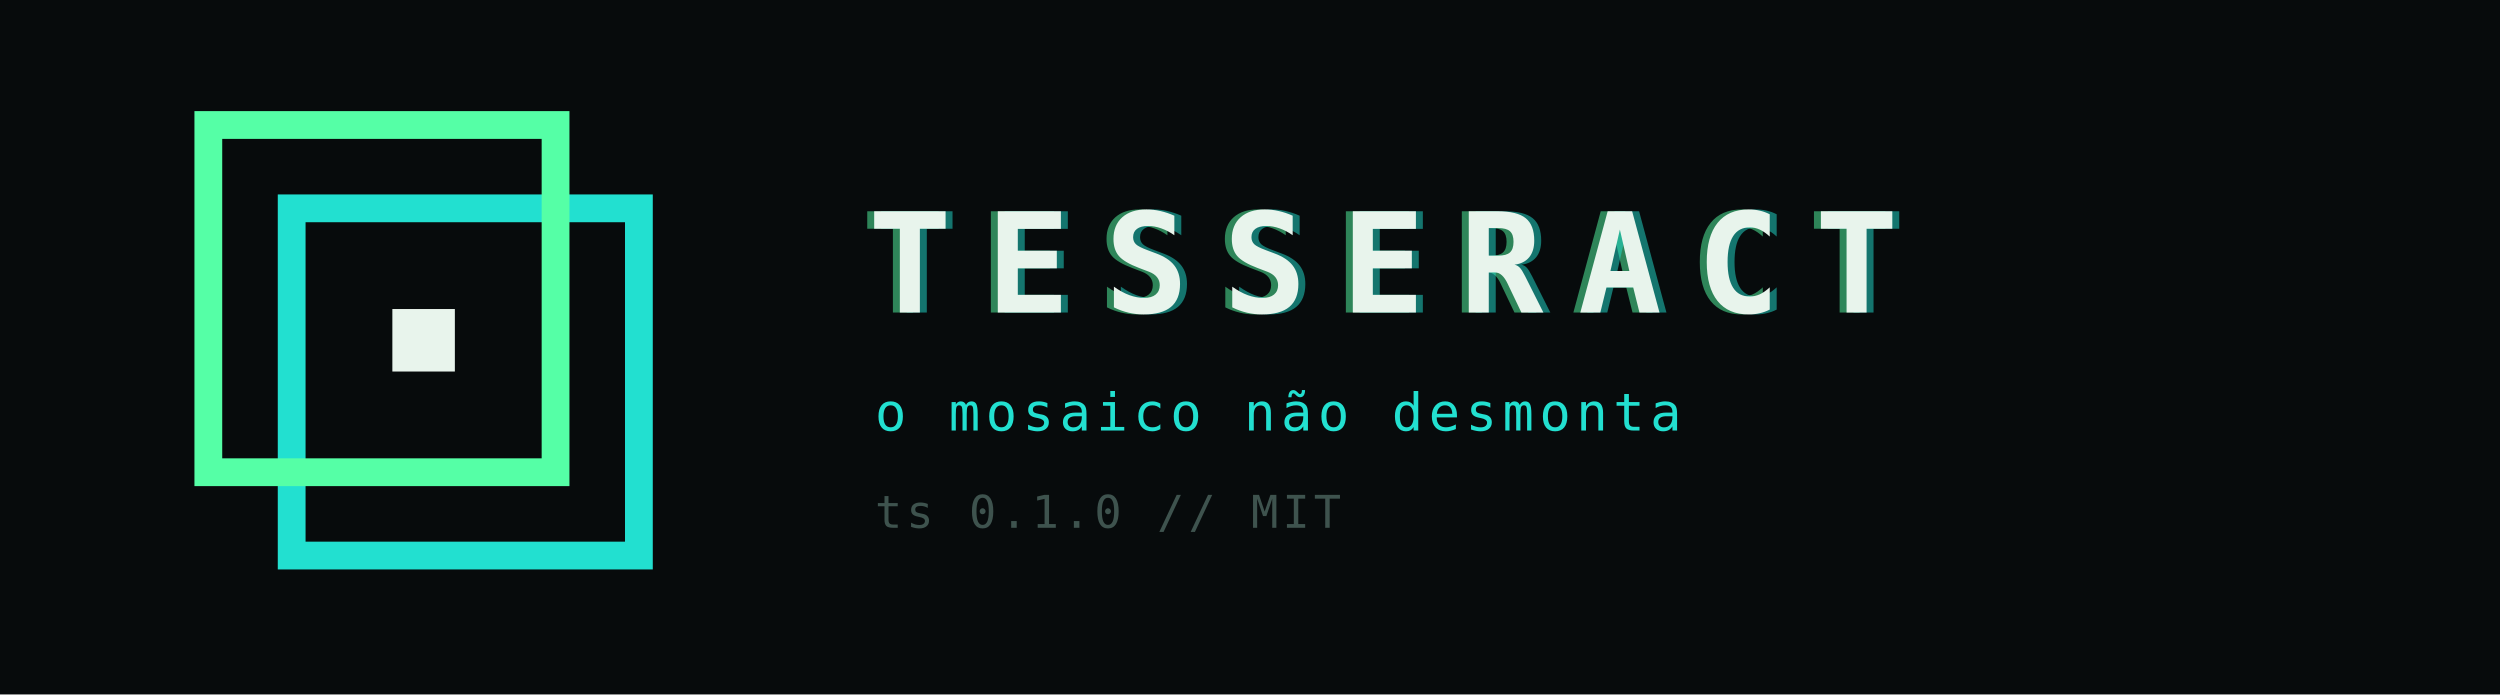
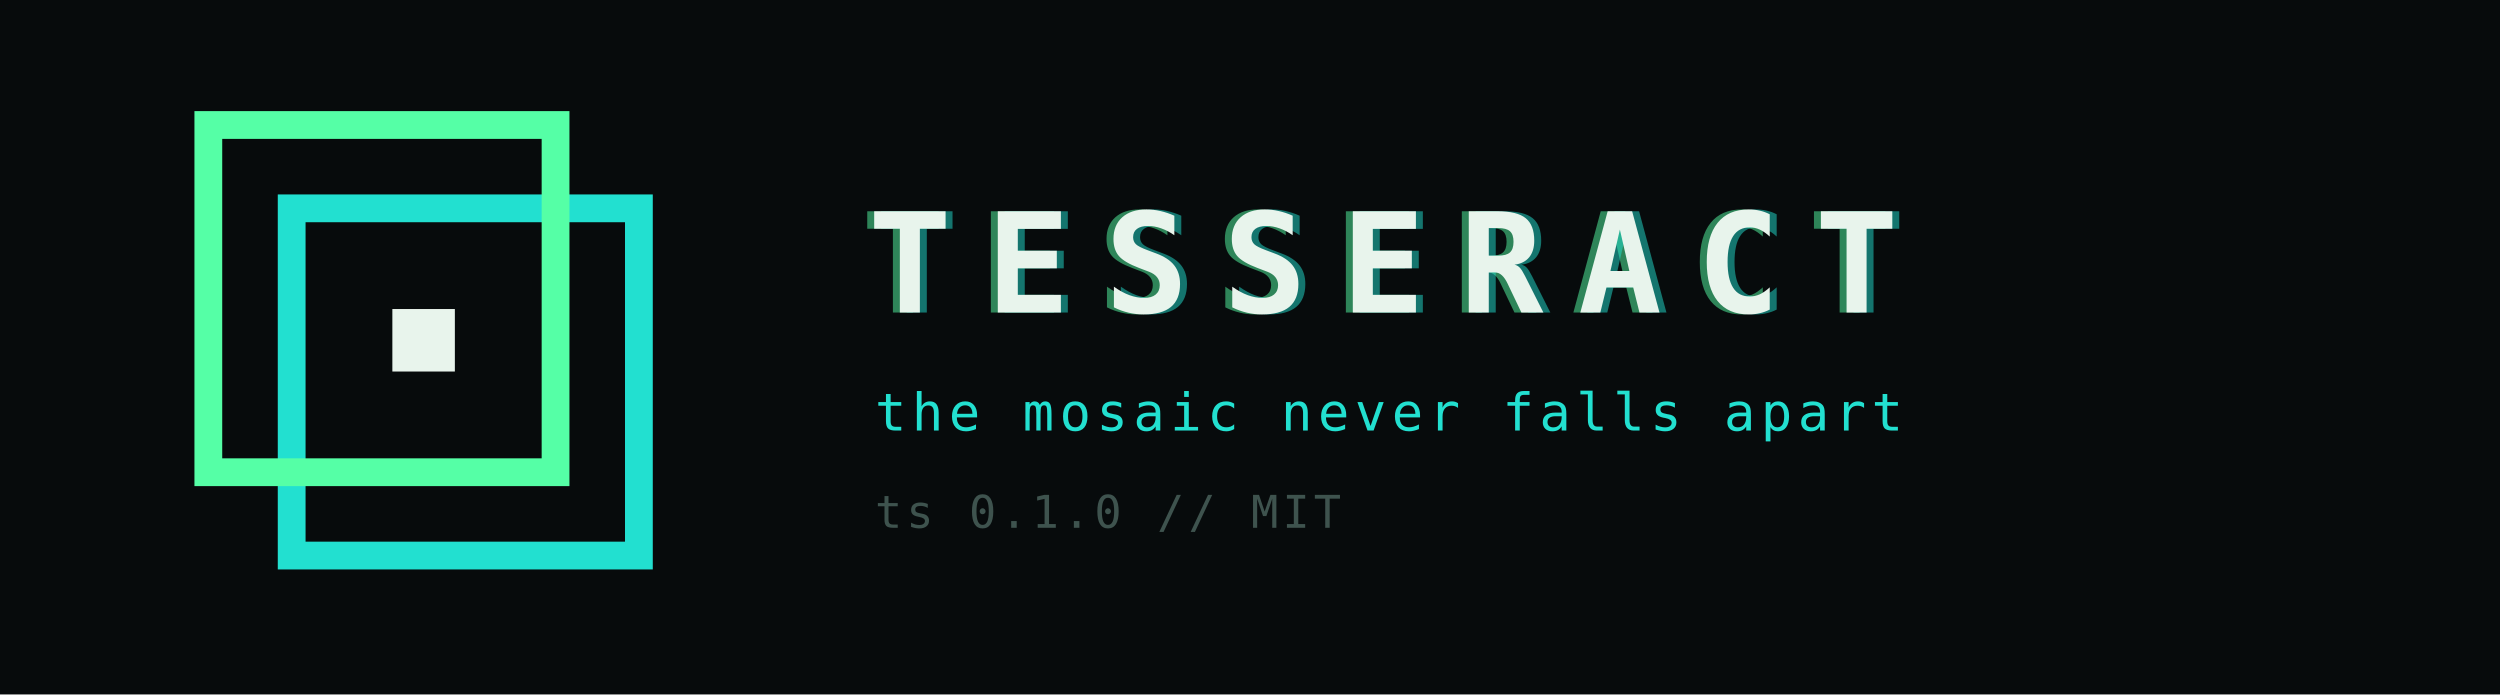
- <svg xmlns="http://www.w3.org/2000/svg" viewBox="0 0 720 200" width="720" height="200" role="img" aria-label="Tesseract — o mosaico não desmonta">
+ <svg xmlns="http://www.w3.org/2000/svg" viewBox="0 0 720 200" width="720" height="200" role="img" aria-label="Tesseract — the mosaic never falls apart">
  <rect width="720" height="200" fill="#070B0C" />
  <g transform="translate(56,32)">
    <rect x="28" y="28" width="100" height="100" fill="none" stroke="#22E0D0" stroke-width="8" stroke-linejoin="miter" />
    <rect x="4" y="4" width="100" height="100" fill="none" stroke="#55FFA6" stroke-width="8" stroke-linejoin="miter" />
    <rect x="57" y="57" width="18" height="18" fill="#E8F4EC" />
  </g>
  <g font-family="ui-monospace, SFMono-Regular, 'JetBrains Mono', Menlo, Consolas, monospace" font-size="40" font-weight="700" letter-spacing="10">
    <text x="250" y="90" textLength="404" lengthAdjust="spacingAndGlyphs" fill="#55FFA6" opacity="0.5" transform="translate(-2,0)">TESSERACT</text>
    <text x="250" y="90" textLength="404" lengthAdjust="spacingAndGlyphs" fill="#22E0D0" opacity="0.5" transform="translate(2,0)">TESSERACT</text>
    <text x="250" y="90" textLength="404" lengthAdjust="spacingAndGlyphs" fill="#E8F4EC">TESSERACT</text>
  </g>
-   <text x="252" y="124" font-family="ui-monospace, SFMono-Regular, 'JetBrains Mono', Menlo, Consolas, monospace" font-size="15" letter-spacing="1.6" fill="#22E0D0">o mosaico não desmonta</text>
+   <text x="252" y="124" font-family="ui-monospace, SFMono-Regular, 'JetBrains Mono', Menlo, Consolas, monospace" font-size="15" letter-spacing="1.6" fill="#22E0D0">the mosaic never falls apart</text>
  <text x="252" y="152" font-family="ui-monospace, SFMono-Regular, 'JetBrains Mono', Menlo, Consolas, monospace" font-size="13" letter-spacing="1.2" fill="#3E534E">ts 0.1.0 // MIT</text>
</svg>
